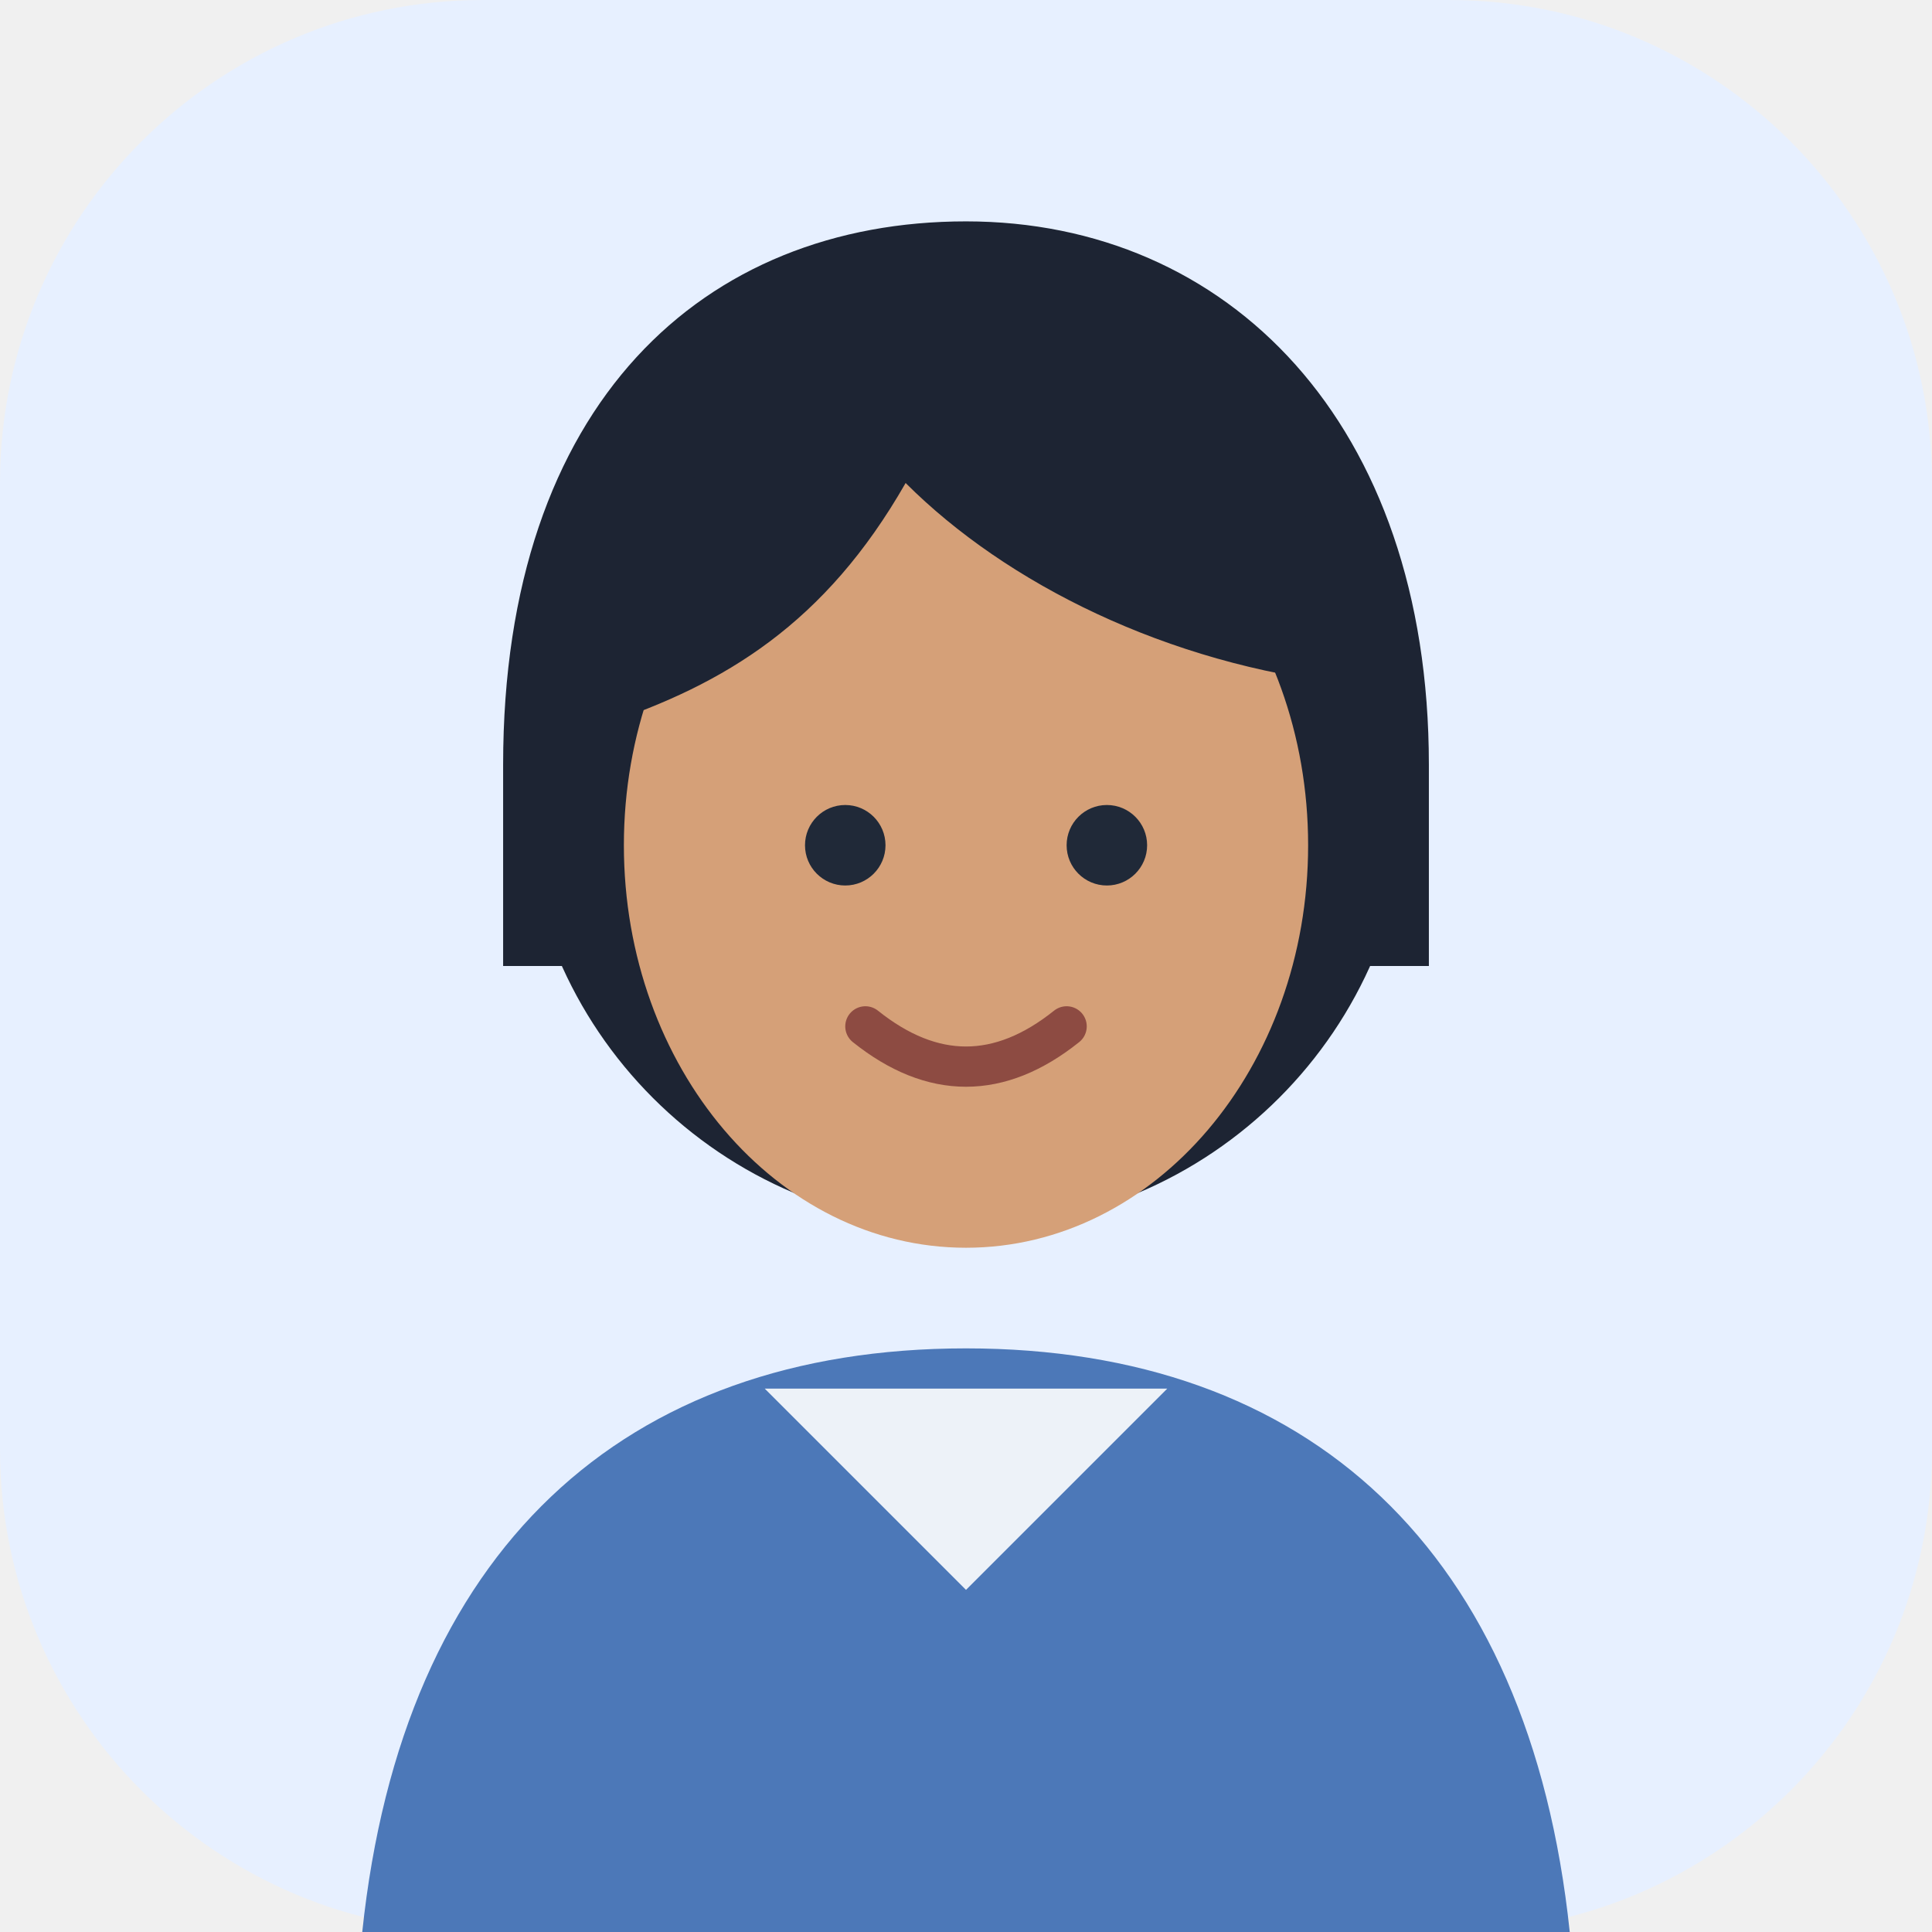
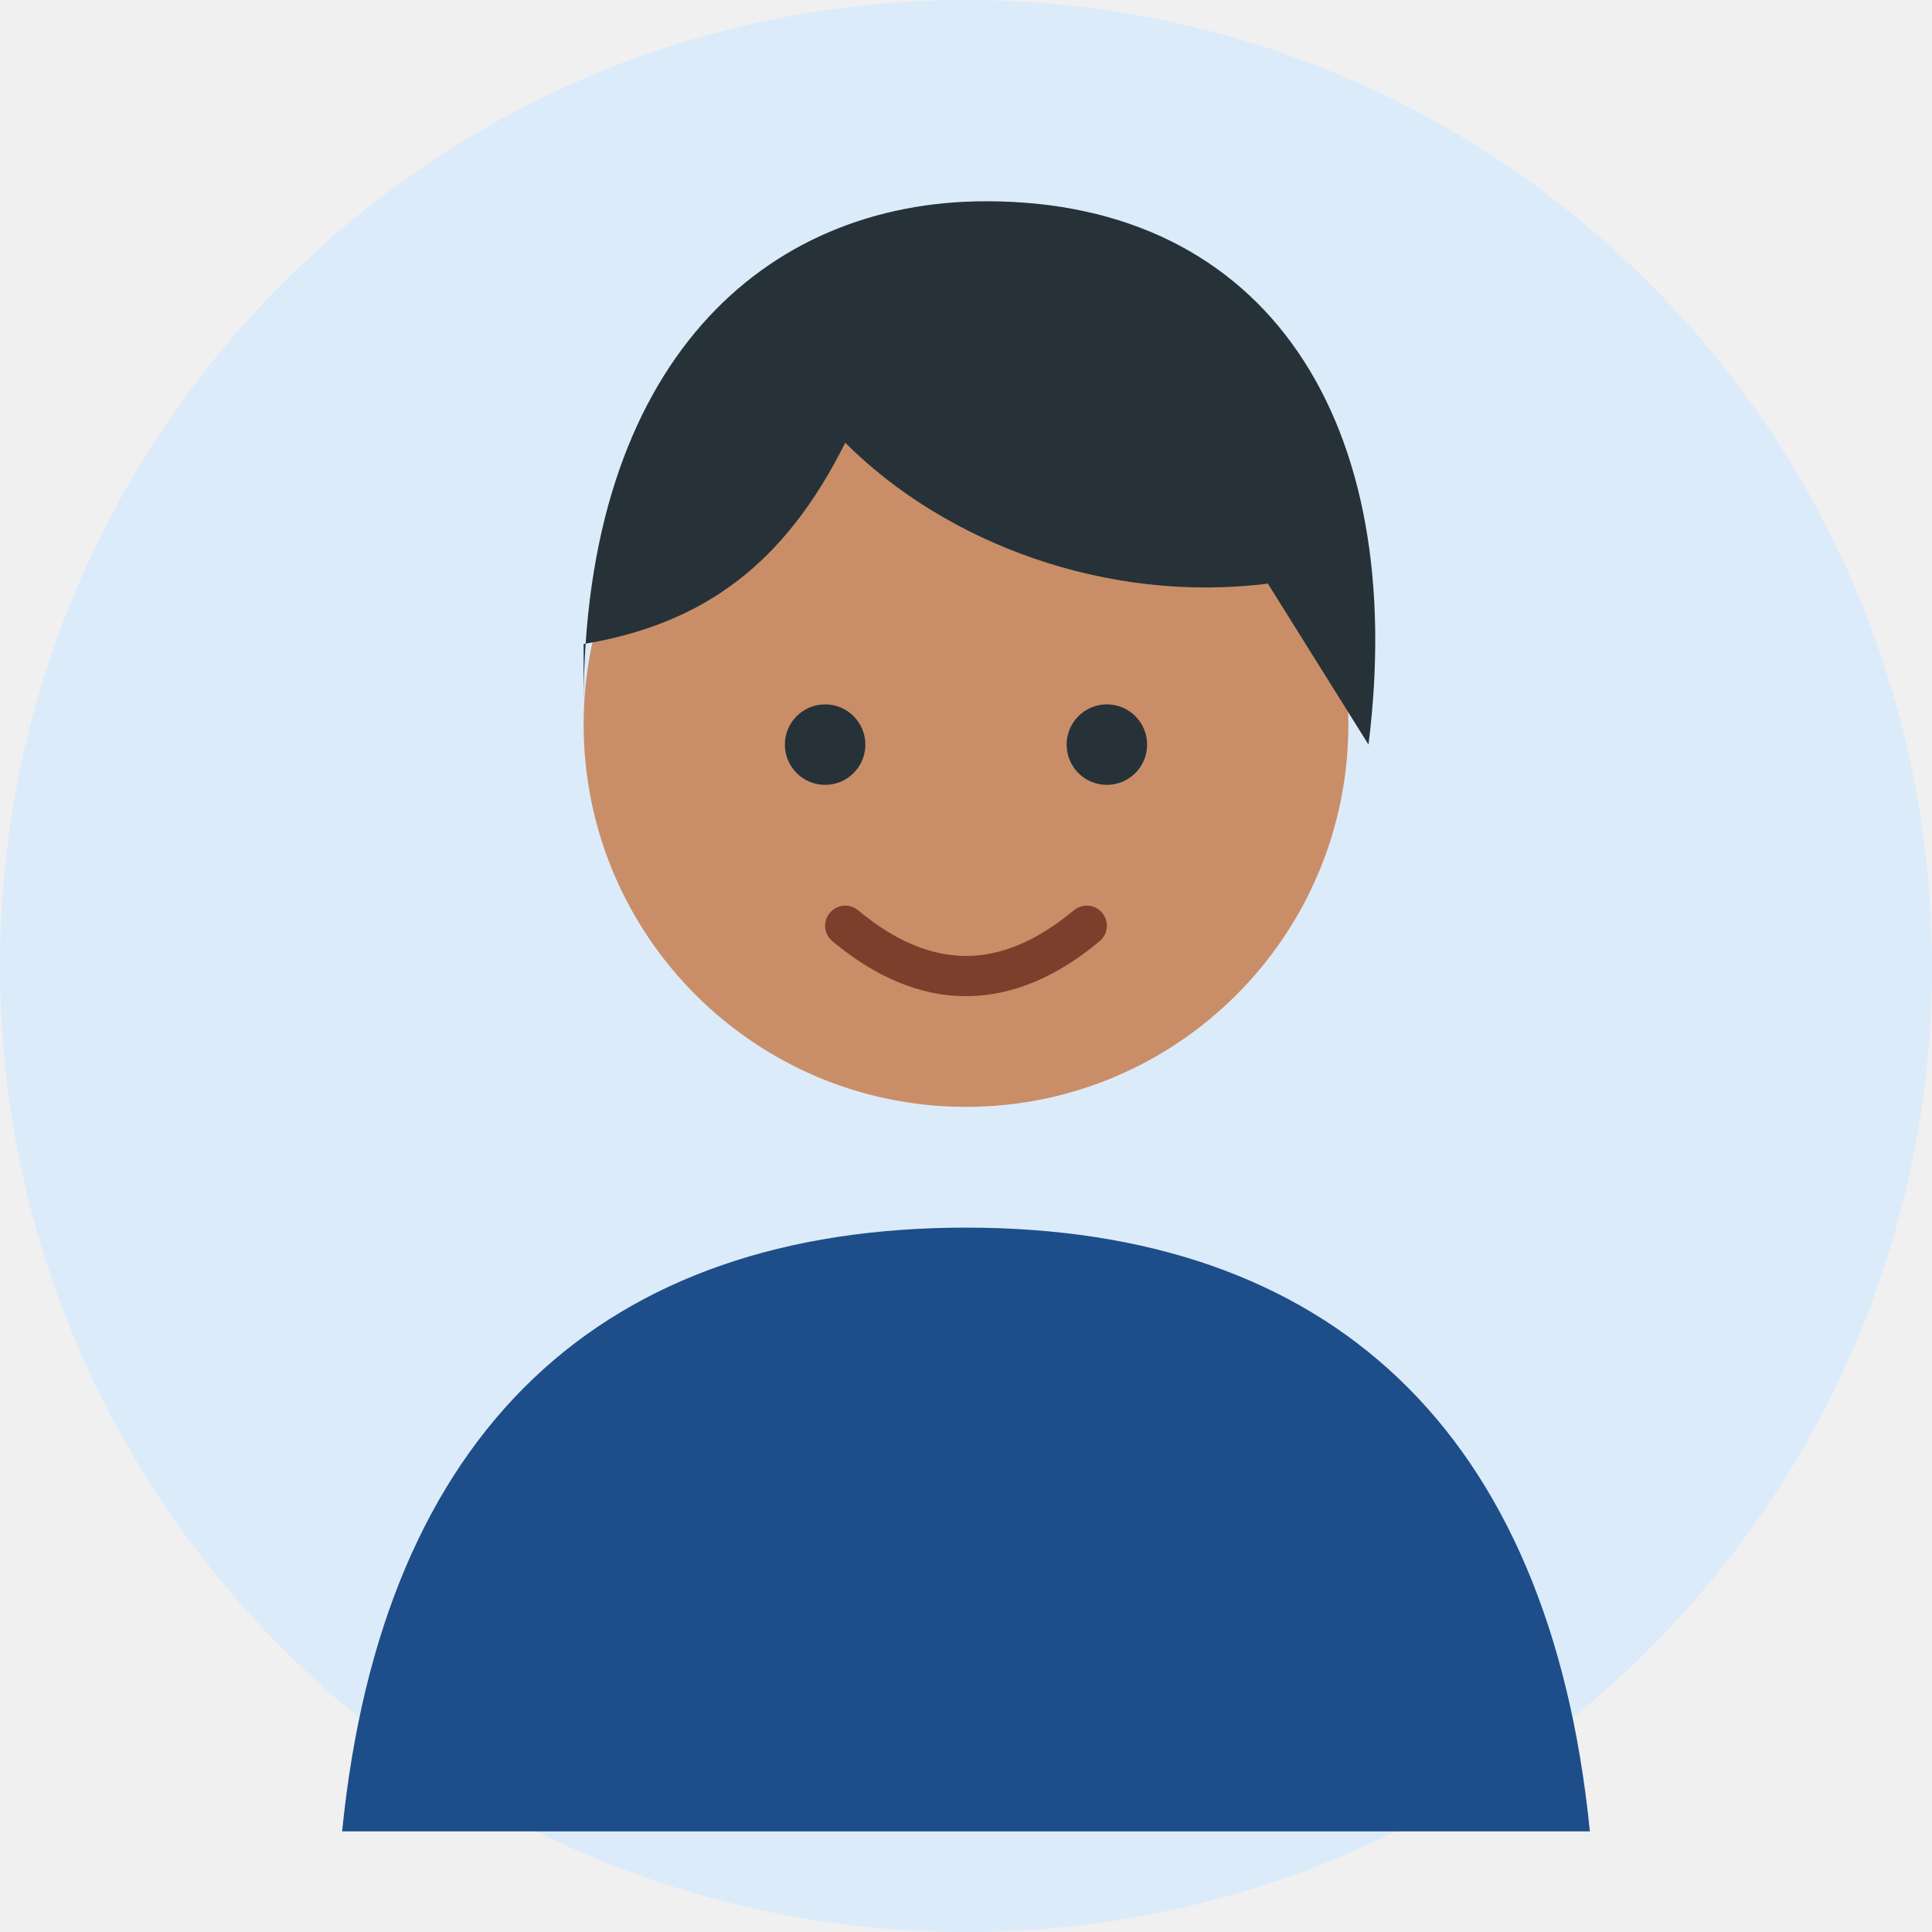
- <svg xmlns="http://www.w3.org/2000/svg" viewBox="0 0 96 96" role="img" aria-label="Avatar karakter 1">
-   <rect width="96" height="96" rx="24" fill="#E7F0FF" />
-   <circle cx="48" cy="39" r="22" fill="#1D2433" />
-   <path d="M25 38c0-18 10-27 23-27s23 10 23 27v10H25z" fill="#1D2433" />
-   <ellipse cx="48" cy="42" rx="17" ry="20" fill="#D5A078" />
-   <path d="M30 36c2-15 12-21 21-20 10 1 15 8 16 18-9-1-17-5-22-10-4 7-9 10-15 12z" fill="#1D2433" />
-   <circle cx="42" cy="42" r="2" fill="#202938" />
-   <circle cx="55" cy="42" r="2" fill="#202938" />
-   <path d="M43 51q5 4 10 0" fill="none" stroke="#8D4B42" stroke-width="2" stroke-linecap="round" />
-   <path d="M18 96c2-19 13-29 30-29s28 10 30 29" fill="#4C78B8" />
-   <path d="M38 69l10 10 10-10" fill="#fff" opacity=".9" />
+ <svg xmlns="http://www.w3.org/2000/svg" viewBox="0 0 96 96" role="img" aria-label="Avatar 1">
+   <rect width="96" height="96" rx="48" fill="#DCEBFA" />
+   <path d="M17 91c2-20 13-30 31-30s29 10 31 30" fill="#1D4E89" />
+   <circle cx="48" cy="36" r="19" fill="#C98E68" />
+   <path d="M29 35c0-17 9-25 20-25 14 0 21 11 19 27l-5-8c-8 1-16-2-21-7-3 6-7 9-13 10z" fill="#263238" />
+   <circle cx="41" cy="37" r="2" fill="#263238" />
+   <circle cx="55" cy="37" r="2" fill="#263238" />
+   <path d="M42 46q6 5 12 0" fill="none" stroke="#7C3F2C" stroke-width="2" stroke-linecap="round" />
</svg>
